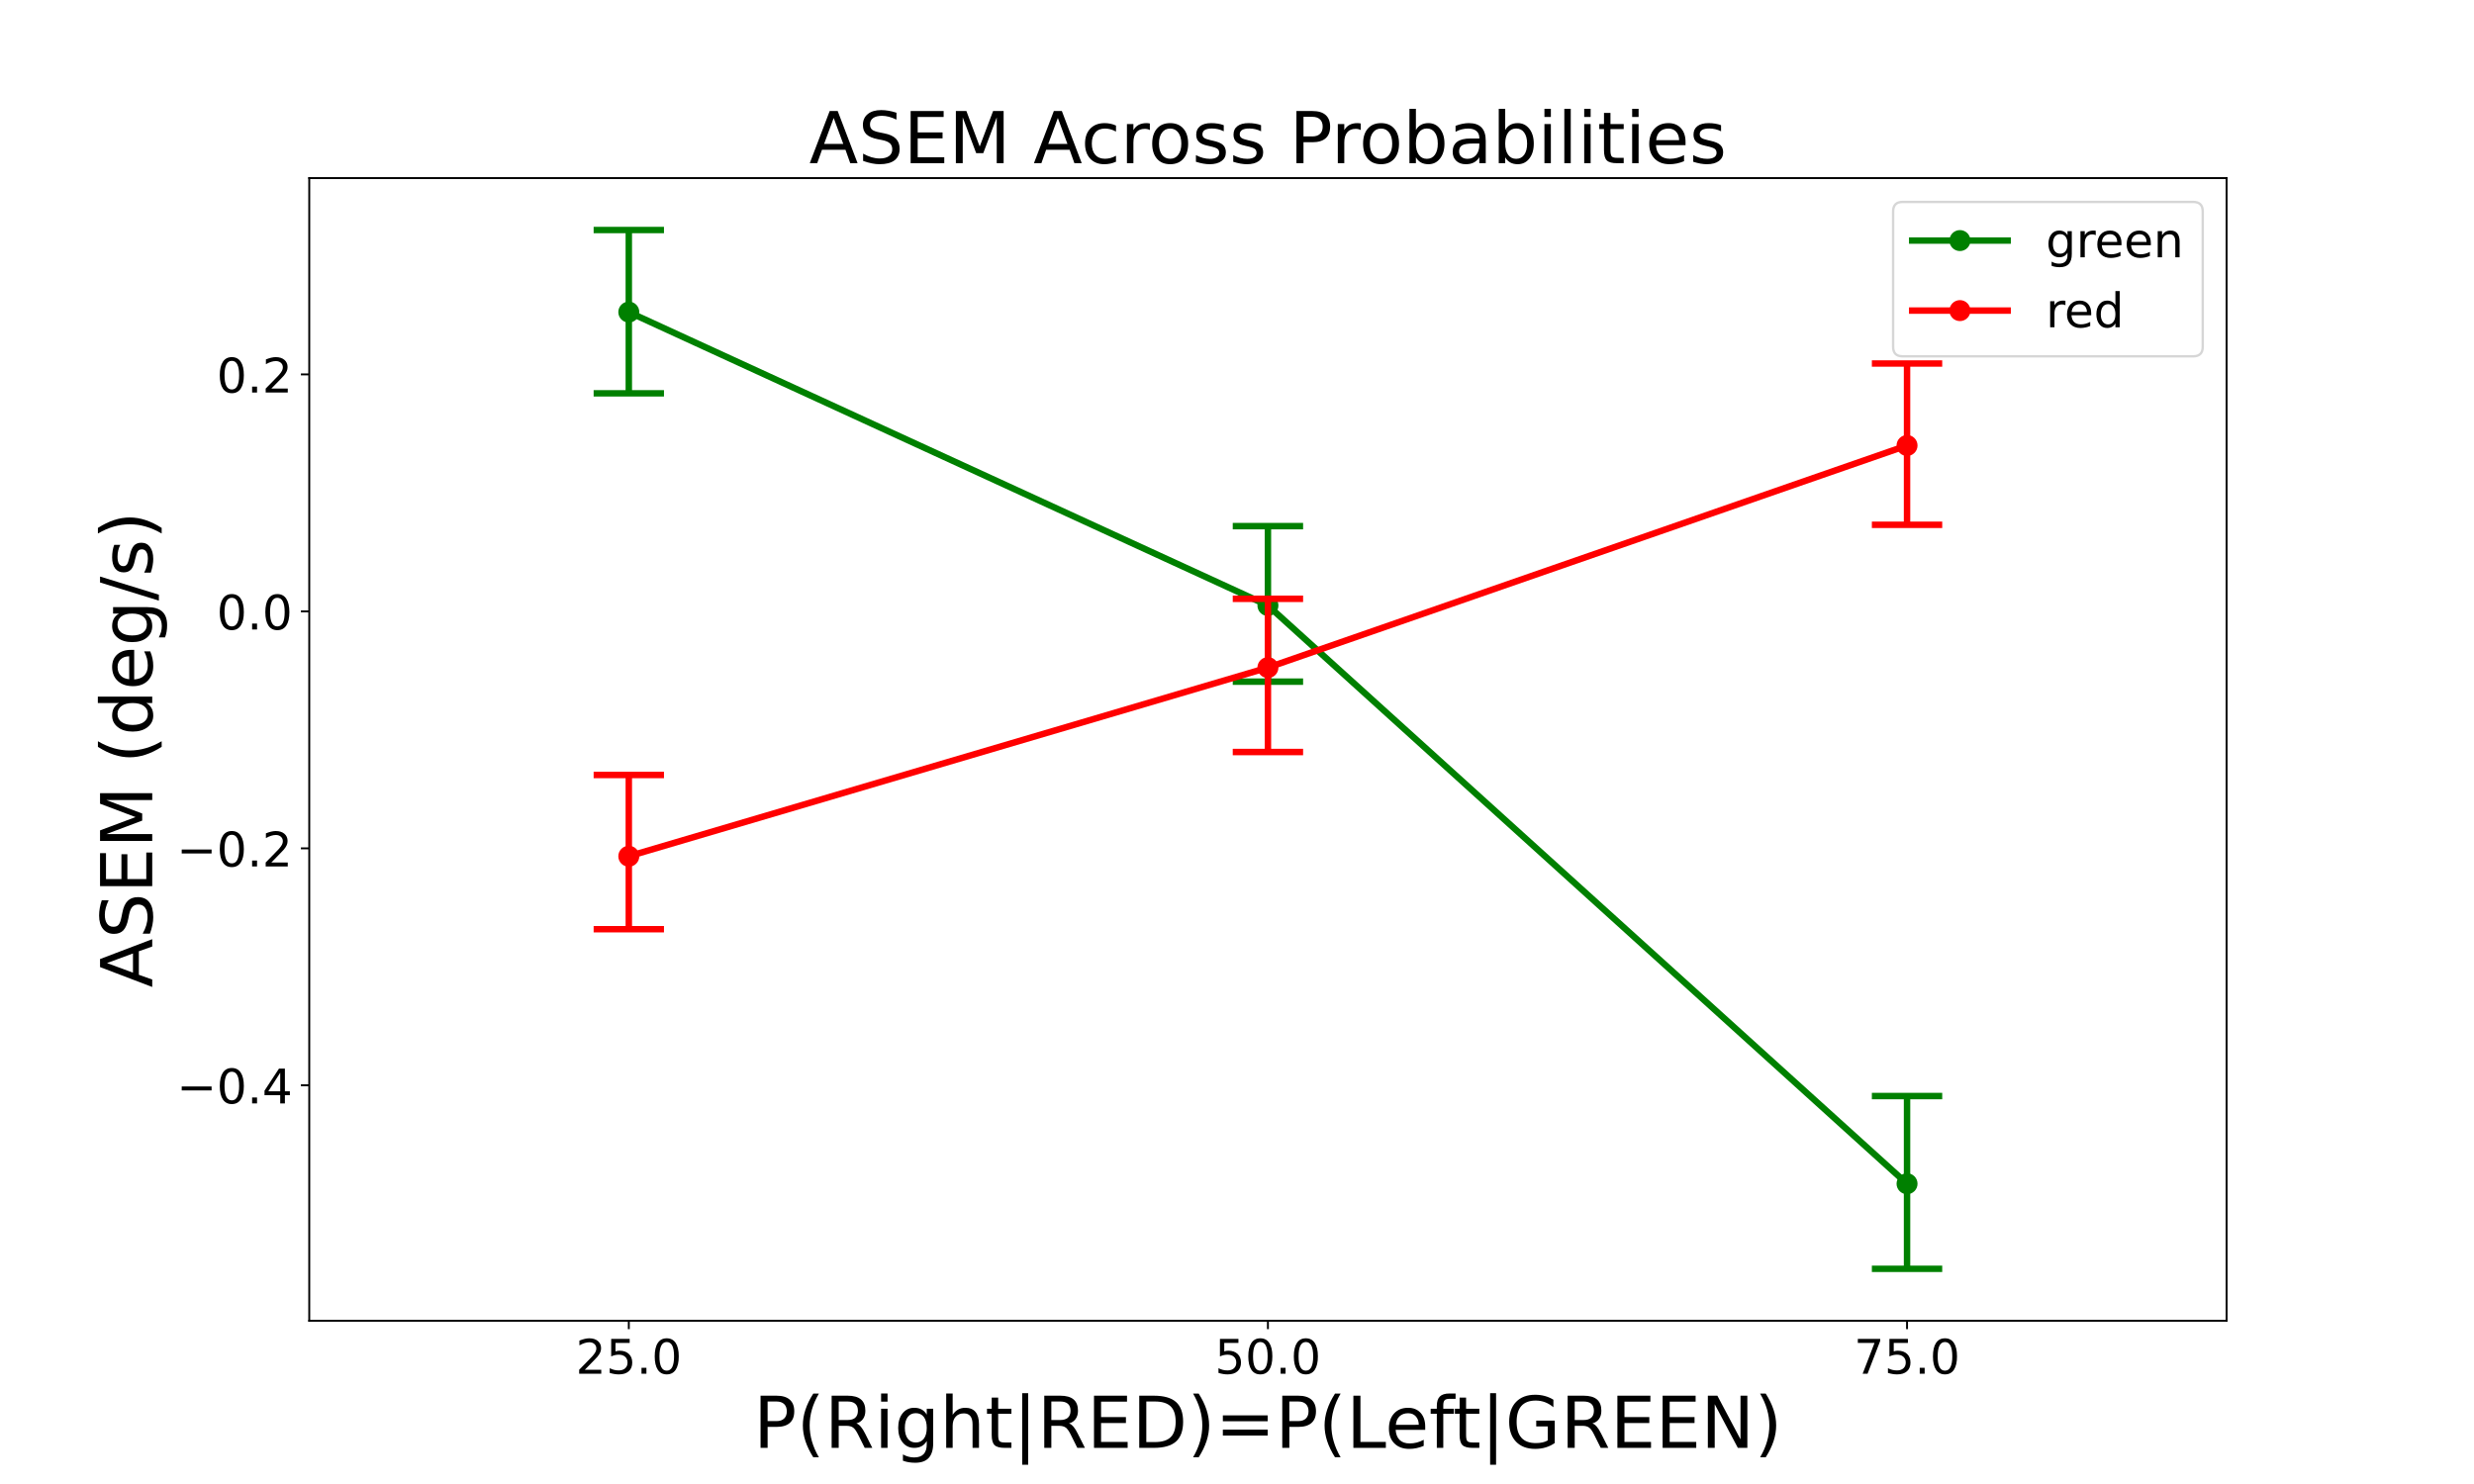
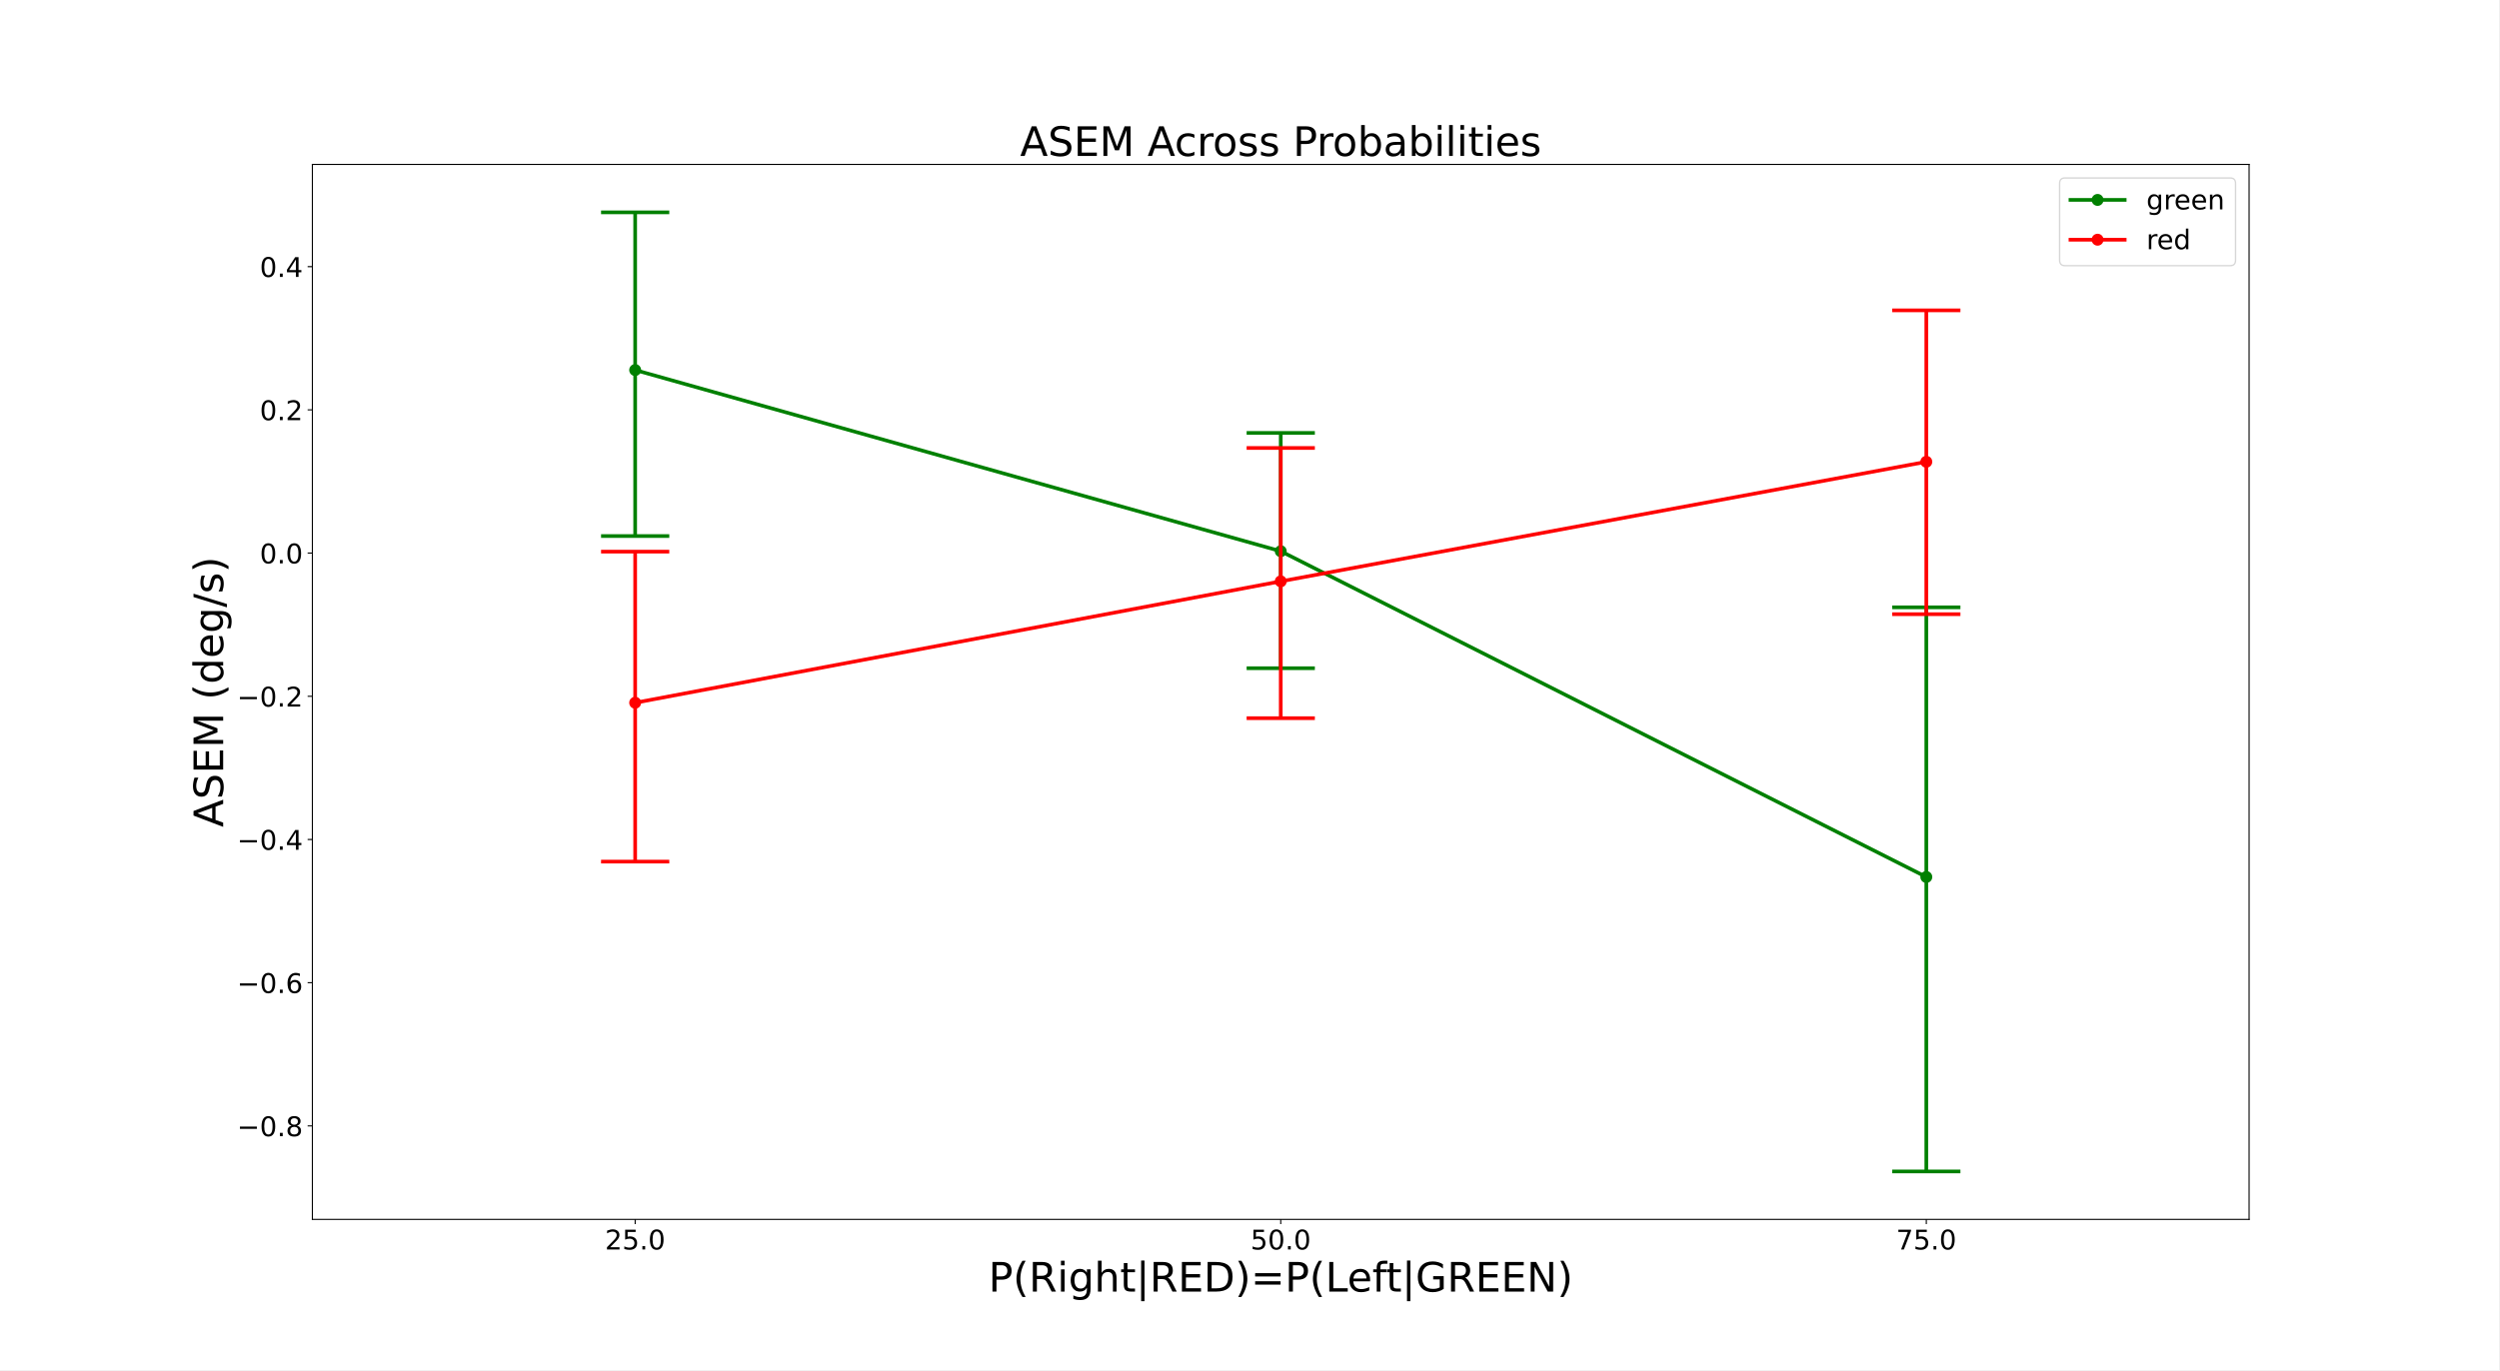
- <svg xmlns="http://www.w3.org/2000/svg" xmlns:xlink="http://www.w3.org/1999/xlink" width="1036.8pt" height="622.08pt" viewBox="0 0 1036.8 622.08" version="1.1">
+ <svg xmlns="http://www.w3.org/2000/svg" xmlns:xlink="http://www.w3.org/1999/xlink" width="1843.2pt" height="1010.88pt" viewBox="0 0 1843.2 1010.88" version="1.1">
  <defs>
    <style type="text/css">*{stroke-linejoin: round; stroke-linecap: butt}</style>
  </defs>
  <g id="figure_1">
    <g id="patch_1">
-       <path d="M 0 622.08  L 1036.8 622.08  L 1036.8 0  L 0 0  z " style="fill: #ffffff" />
+       <path d="M 0 1010.88  L 1843.2 1010.88  L 1843.2 0  L 0 0  z " style="fill: #ffffff" />
    </g>
    <g id="axes_1">
      <g id="patch_2">
-         <path d="M 129.6 553.651  L 933.12 553.651  L 933.12 74.65  L 129.6 74.65  z " style="fill: #ffffff" />
+         <path d="M 230.4 899.683  L 1658.88 899.683  L 1658.88 121.306  L 230.4 121.306  z " style="fill: #ffffff" />
      </g>
      <g id="matplotlib.axis_1">
        <g id="xtick_1">
          <g id="line2d_1">
            <defs>
-               <path id="mec30c3f619" d="M 0 0  L 0 3.5  " style="stroke: #000000; stroke-width: 0.8" />
-             </defs>
-             <g>
-               <use xlink:href="#mec30c3f619" x="263.52" y="553.651" style="stroke: #000000; stroke-width: 0.8" />
+               <path id="me43ceb716b" d="M 0 0  L 0 3.5  " style="stroke: #000000; stroke-width: 0.8" />
+             </defs>
+             <g>
+               <use xlink:href="#me43ceb716b" x="468.48" y="899.683" style="stroke: #000000; stroke-width: 0.8" />
            </g>
          </g>
          <g id="text_1">
-             <g transform="translate(241.2544 575.8481) scale(0.2 -0.2)">
+             <g transform="translate(446.2144 921.8801) scale(0.2 -0.2)">
              <defs>
                <path id="DejaVuSans-32" d="M 1228 531  L 3431 531  L 3431 0  L 469 0  L 469 531  Q 828 903 1448 1529  Q 2069 2156 2228 2338  Q 2531 2678 2651 2914  Q 2772 3150 2772 3378  Q 2772 3750 2511 3984  Q 2250 4219 1831 4219  Q 1534 4219 1204 4116  Q 875 4013 500 3803  L 500 4441  Q 881 4594 1212 4672  Q 1544 4750 1819 4750  Q 2544 4750 2975 4387  Q 3406 4025 3406 3419  Q 3406 3131 3298 2873  Q 3191 2616 2906 2266  Q 2828 2175 2409 1742  Q 1991 1309 1228 531  z " transform="scale(0.015625)" />
                <path id="DejaVuSans-35" d="M 691 4666  L 3169 4666  L 3169 4134  L 1269 4134  L 1269 2991  Q 1406 3038 1543 3061  Q 1681 3084 1819 3084  Q 2600 3084 3056 2656  Q 3513 2228 3513 1497  Q 3513 744 3044 326  Q 2575 -91 1722 -91  Q 1428 -91 1123 -41  Q 819 9 494 109  L 494 744  Q 775 591 1075 516  Q 1375 441 1709 441  Q 2250 441 2565 725  Q 2881 1009 2881 1497  Q 2881 1984 2565 2268  Q 2250 2553 1709 2553  Q 1456 2553 1204 2497  Q 953 2441 691 2322  L 691 4666  z " transform="scale(0.015625)" />
                <path id="DejaVuSans-2e" d="M 684 794  L 1344 794  L 1344 0  L 684 0  L 684 794  z " transform="scale(0.015625)" />
                <path id="DejaVuSans-30" d="M 2034 4250  Q 1547 4250 1301 3770  Q 1056 3291 1056 2328  Q 1056 1369 1301 889  Q 1547 409 2034 409  Q 2525 409 2770 889  Q 3016 1369 3016 2328  Q 3016 3291 2770 3770  Q 2525 4250 2034 4250  z M 2034 4750  Q 2819 4750 3233 4129  Q 3647 3509 3647 2328  Q 3647 1150 3233 529  Q 2819 -91 2034 -91  Q 1250 -91 836 529  Q 422 1150 422 2328  Q 422 3509 836 4129  Q 1250 4750 2034 4750  z " transform="scale(0.015625)" />
              </defs>
              <use xlink:href="#DejaVuSans-32" />
              <use xlink:href="#DejaVuSans-35" x="63.623" />
              <use xlink:href="#DejaVuSans-2e" x="127.246" />
              <use xlink:href="#DejaVuSans-30" x="159.033" />
            </g>
          </g>
        </g>
        <g id="xtick_2">
          <g id="line2d_2">
            <g>
-               <use xlink:href="#mec30c3f619" x="531.36" y="553.651" style="stroke: #000000; stroke-width: 0.8" />
+               <use xlink:href="#me43ceb716b" x="944.64" y="899.683" style="stroke: #000000; stroke-width: 0.8" />
            </g>
          </g>
          <g id="text_2">
-             <g transform="translate(509.0944 575.8481) scale(0.2 -0.2)">
+             <g transform="translate(922.3744 921.8801) scale(0.2 -0.2)">
              <use xlink:href="#DejaVuSans-35" />
              <use xlink:href="#DejaVuSans-30" x="63.623" />
              <use xlink:href="#DejaVuSans-2e" x="127.246" />
              <use xlink:href="#DejaVuSans-30" x="159.033" />
            </g>
          </g>
        </g>
        <g id="xtick_3">
          <g id="line2d_3">
            <g>
-               <use xlink:href="#mec30c3f619" x="799.2" y="553.651" style="stroke: #000000; stroke-width: 0.8" />
+               <use xlink:href="#me43ceb716b" x="1420.8" y="899.683" style="stroke: #000000; stroke-width: 0.8" />
            </g>
          </g>
          <g id="text_3">
-             <g transform="translate(776.9344 575.8481) scale(0.2 -0.2)">
+             <g transform="translate(1398.534 921.8801) scale(0.2 -0.2)">
              <defs>
                <path id="DejaVuSans-37" d="M 525 4666  L 3525 4666  L 3525 4397  L 1831 0  L 1172 0  L 2766 4134  L 525 4134  L 525 4666  z " transform="scale(0.015625)" />
              </defs>
              <use xlink:href="#DejaVuSans-37" />
              <use xlink:href="#DejaVuSans-35" x="63.623" />
              <use xlink:href="#DejaVuSans-2e" x="127.246" />
              <use xlink:href="#DejaVuSans-30" x="159.033" />
            </g>
          </g>
        </g>
        <g id="text_4">
-           <g transform="translate(315.7889 606.934) scale(0.3 -0.3)">
+           <g transform="translate(729.0689 952.966) scale(0.3 -0.3)">
            <defs>
              <path id="DejaVuSans-50" d="M 1259 4147  L 1259 2394  L 2053 2394  Q 2494 2394 2734 2622  Q 2975 2850 2975 3272  Q 2975 3691 2734 3919  Q 2494 4147 2053 4147  L 1259 4147  z M 628 4666  L 2053 4666  Q 2838 4666 3239 4311  Q 3641 3956 3641 3272  Q 3641 2581 3239 2228  Q 2838 1875 2053 1875  L 1259 1875  L 1259 0  L 628 0  L 628 4666  z " transform="scale(0.015625)" />
              <path id="DejaVuSans-28" d="M 1984 4856  Q 1566 4138 1362 3434  Q 1159 2731 1159 2009  Q 1159 1288 1364 580  Q 1569 -128 1984 -844  L 1484 -844  Q 1016 -109 783 600  Q 550 1309 550 2009  Q 550 2706 781 3412  Q 1013 4119 1484 4856  L 1984 4856  z " transform="scale(0.015625)" />
              <path id="DejaVuSans-52" d="M 2841 2188  Q 3044 2119 3236 1894  Q 3428 1669 3622 1275  L 4263 0  L 3584 0  L 2988 1197  Q 2756 1666 2539 1819  Q 2322 1972 1947 1972  L 1259 1972  L 1259 0  L 628 0  L 628 4666  L 2053 4666  Q 2853 4666 3247 4331  Q 3641 3997 3641 3322  Q 3641 2881 3436 2590  Q 3231 2300 2841 2188  z M 1259 4147  L 1259 2491  L 2053 2491  Q 2509 2491 2742 2702  Q 2975 2913 2975 3322  Q 2975 3731 2742 3939  Q 2509 4147 2053 4147  L 1259 4147  z " transform="scale(0.015625)" />
              <path id="DejaVuSans-69" d="M 603 3500  L 1178 3500  L 1178 0  L 603 0  L 603 3500  z M 603 4863  L 1178 4863  L 1178 4134  L 603 4134  L 603 4863  z " transform="scale(0.015625)" />
              <path id="DejaVuSans-67" d="M 2906 1791  Q 2906 2416 2648 2759  Q 2391 3103 1925 3103  Q 1463 3103 1205 2759  Q 947 2416 947 1791  Q 947 1169 1205 825  Q 1463 481 1925 481  Q 2391 481 2648 825  Q 2906 1169 2906 1791  z M 3481 434  Q 3481 -459 3084 -895  Q 2688 -1331 1869 -1331  Q 1566 -1331 1297 -1286  Q 1028 -1241 775 -1147  L 775 -588  Q 1028 -725 1275 -790  Q 1522 -856 1778 -856  Q 2344 -856 2625 -561  Q 2906 -266 2906 331  L 2906 616  Q 2728 306 2450 153  Q 2172 0 1784 0  Q 1141 0 747 490  Q 353 981 353 1791  Q 353 2603 747 3093  Q 1141 3584 1784 3584  Q 2172 3584 2450 3431  Q 2728 3278 2906 2969  L 2906 3500  L 3481 3500  L 3481 434  z " transform="scale(0.015625)" />
              <path id="DejaVuSans-68" d="M 3513 2113  L 3513 0  L 2938 0  L 2938 2094  Q 2938 2591 2744 2837  Q 2550 3084 2163 3084  Q 1697 3084 1428 2787  Q 1159 2491 1159 1978  L 1159 0  L 581 0  L 581 4863  L 1159 4863  L 1159 2956  Q 1366 3272 1645 3428  Q 1925 3584 2291 3584  Q 2894 3584 3203 3211  Q 3513 2838 3513 2113  z " transform="scale(0.015625)" />
              <path id="DejaVuSans-74" d="M 1172 4494  L 1172 3500  L 2356 3500  L 2356 3053  L 1172 3053  L 1172 1153  Q 1172 725 1289 603  Q 1406 481 1766 481  L 2356 481  L 2356 0  L 1766 0  Q 1100 0 847 248  Q 594 497 594 1153  L 594 3053  L 172 3053  L 172 3500  L 594 3500  L 594 4494  L 1172 4494  z " transform="scale(0.015625)" />
              <path id="DejaVuSans-7c" d="M 1344 4891  L 1344 -1509  L 813 -1509  L 813 4891  L 1344 4891  z " transform="scale(0.015625)" />
              <path id="DejaVuSans-45" d="M 628 4666  L 3578 4666  L 3578 4134  L 1259 4134  L 1259 2753  L 3481 2753  L 3481 2222  L 1259 2222  L 1259 531  L 3634 531  L 3634 0  L 628 0  L 628 4666  z " transform="scale(0.015625)" />
              <path id="DejaVuSans-44" d="M 1259 4147  L 1259 519  L 2022 519  Q 2988 519 3436 956  Q 3884 1394 3884 2338  Q 3884 3275 3436 3711  Q 2988 4147 2022 4147  L 1259 4147  z M 628 4666  L 1925 4666  Q 3281 4666 3915 4102  Q 4550 3538 4550 2338  Q 4550 1131 3912 565  Q 3275 0 1925 0  L 628 0  L 628 4666  z " transform="scale(0.015625)" />
              <path id="DejaVuSans-29" d="M 513 4856  L 1013 4856  Q 1481 4119 1714 3412  Q 1947 2706 1947 2009  Q 1947 1309 1714 600  Q 1481 -109 1013 -844  L 513 -844  Q 928 -128 1133 580  Q 1338 1288 1338 2009  Q 1338 2731 1133 3434  Q 928 4138 513 4856  z " transform="scale(0.015625)" />
              <path id="DejaVuSans-3d" d="M 678 2906  L 4684 2906  L 4684 2381  L 678 2381  L 678 2906  z M 678 1631  L 4684 1631  L 4684 1100  L 678 1100  L 678 1631  z " transform="scale(0.015625)" />
              <path id="DejaVuSans-4c" d="M 628 4666  L 1259 4666  L 1259 531  L 3531 531  L 3531 0  L 628 0  L 628 4666  z " transform="scale(0.015625)" />
              <path id="DejaVuSans-65" d="M 3597 1894  L 3597 1613  L 953 1613  Q 991 1019 1311 708  Q 1631 397 2203 397  Q 2534 397 2845 478  Q 3156 559 3463 722  L 3463 178  Q 3153 47 2828 -22  Q 2503 -91 2169 -91  Q 1331 -91 842 396  Q 353 884 353 1716  Q 353 2575 817 3079  Q 1281 3584 2069 3584  Q 2775 3584 3186 3129  Q 3597 2675 3597 1894  z M 3022 2063  Q 3016 2534 2758 2815  Q 2500 3097 2075 3097  Q 1594 3097 1305 2825  Q 1016 2553 972 2059  L 3022 2063  z " transform="scale(0.015625)" />
              <path id="DejaVuSans-66" d="M 2375 4863  L 2375 4384  L 1825 4384  Q 1516 4384 1395 4259  Q 1275 4134 1275 3809  L 1275 3500  L 2222 3500  L 2222 3053  L 1275 3053  L 1275 0  L 697 0  L 697 3053  L 147 3053  L 147 3500  L 697 3500  L 697 3744  Q 697 4328 969 4595  Q 1241 4863 1831 4863  L 2375 4863  z " transform="scale(0.015625)" />
              <path id="DejaVuSans-47" d="M 3809 666  L 3809 1919  L 2778 1919  L 2778 2438  L 4434 2438  L 4434 434  Q 4069 175 3628 42  Q 3188 -91 2688 -91  Q 1594 -91 976 548  Q 359 1188 359 2328  Q 359 3472 976 4111  Q 1594 4750 2688 4750  Q 3144 4750 3555 4637  Q 3966 4525 4313 4306  L 4313 3634  Q 3963 3931 3569 4081  Q 3175 4231 2741 4231  Q 1884 4231 1454 3753  Q 1025 3275 1025 2328  Q 1025 1384 1454 906  Q 1884 428 2741 428  Q 3075 428 3337 486  Q 3600 544 3809 666  z " transform="scale(0.015625)" />
              <path id="DejaVuSans-4e" d="M 628 4666  L 1478 4666  L 3547 763  L 3547 4666  L 4159 4666  L 4159 0  L 3309 0  L 1241 3903  L 1241 0  L 628 0  L 628 4666  z " transform="scale(0.015625)" />
            </defs>
            <use xlink:href="#DejaVuSans-50" />
            <use xlink:href="#DejaVuSans-28" x="60.303" />
            <use xlink:href="#DejaVuSans-52" x="99.316" />
            <use xlink:href="#DejaVuSans-69" x="168.799" />
            <use xlink:href="#DejaVuSans-67" x="196.582" />
            <use xlink:href="#DejaVuSans-68" x="260.059" />
            <use xlink:href="#DejaVuSans-74" x="323.438" />
            <use xlink:href="#DejaVuSans-7c" x="362.646" />
            <use xlink:href="#DejaVuSans-52" x="396.338" />
            <use xlink:href="#DejaVuSans-45" x="465.82" />
            <use xlink:href="#DejaVuSans-44" x="529.004" />
            <use xlink:href="#DejaVuSans-29" x="606.006" />
            <use xlink:href="#DejaVuSans-3d" x="645.02" />
            <use xlink:href="#DejaVuSans-50" x="728.809" />
            <use xlink:href="#DejaVuSans-28" x="789.111" />
            <use xlink:href="#DejaVuSans-4c" x="828.125" />
            <use xlink:href="#DejaVuSans-65" x="882.088" />
            <use xlink:href="#DejaVuSans-66" x="943.611" />
            <use xlink:href="#DejaVuSans-74" x="977.066" />
            <use xlink:href="#DejaVuSans-7c" x="1016.275" />
            <use xlink:href="#DejaVuSans-47" x="1049.967" />
            <use xlink:href="#DejaVuSans-52" x="1127.457" />
            <use xlink:href="#DejaVuSans-45" x="1196.939" />
            <use xlink:href="#DejaVuSans-45" x="1260.123" />
            <use xlink:href="#DejaVuSans-4e" x="1323.307" />
            <use xlink:href="#DejaVuSans-29" x="1398.111" />
          </g>
        </g>
      </g>
      <g id="matplotlib.axis_2">
        <g id="ytick_1">
          <g id="line2d_4">
            <defs>
-               <path id="mea7cb22e58" d="M 0 0  L -3.5 0  " style="stroke: #000000; stroke-width: 0.8" />
-             </defs>
-             <g>
-               <use xlink:href="#mea7cb22e58" x="129.6" y="454.939" style="stroke: #000000; stroke-width: 0.8" />
+               <path id="m2f901d702e" d="M 0 0  L -3.5 0  " style="stroke: #000000; stroke-width: 0.8" />
+             </defs>
+             <g>
+               <use xlink:href="#m2f901d702e" x="230.4" y="830.718" style="stroke: #000000; stroke-width: 0.8" />
            </g>
          </g>
          <g id="text_5">
-             <g transform="translate(74.03437 462.5374) scale(0.2 -0.2)">
+             <g transform="translate(174.8344 838.3169) scale(0.2 -0.2)">
              <defs>
                <path id="DejaVuSans-2212" d="M 678 2272  L 4684 2272  L 4684 1741  L 678 1741  L 678 2272  z " transform="scale(0.015625)" />
+                 <path id="DejaVuSans-38" d="M 2034 2216  Q 1584 2216 1326 1975  Q 1069 1734 1069 1313  Q 1069 891 1326 650  Q 1584 409 2034 409  Q 2484 409 2743 651  Q 3003 894 3003 1313  Q 3003 1734 2745 1975  Q 2488 2216 2034 2216  z M 1403 2484  Q 997 2584 770 2862  Q 544 3141 544 3541  Q 544 4100 942 4425  Q 1341 4750 2034 4750  Q 2731 4750 3128 4425  Q 3525 4100 3525 3541  Q 3525 3141 3298 2862  Q 3072 2584 2669 2484  Q 3125 2378 3379 2068  Q 3634 1759 3634 1313  Q 3634 634 3220 271  Q 2806 -91 2034 -91  Q 1263 -91 848 271  Q 434 634 434 1313  Q 434 1759 690 2068  Q 947 2378 1403 2484  z M 1172 3481  Q 1172 3119 1398 2916  Q 1625 2713 2034 2713  Q 2441 2713 2670 2916  Q 2900 3119 2900 3481  Q 2900 3844 2670 4047  Q 2441 4250 2034 4250  Q 1625 4250 1398 4047  Q 1172 3844 1172 3481  z " transform="scale(0.015625)" />
+               </defs>
+               <use xlink:href="#DejaVuSans-2212" />
+               <use xlink:href="#DejaVuSans-30" x="83.789" />
+               <use xlink:href="#DejaVuSans-2e" x="147.412" />
+               <use xlink:href="#DejaVuSans-38" x="179.199" />
+             </g>
+           </g>
+         </g>
+         <g id="ytick_2">
+           <g id="line2d_5">
+             <g>
+               <use xlink:href="#m2f901d702e" x="230.4" y="725.053" style="stroke: #000000; stroke-width: 0.8" />
+             </g>
+           </g>
+           <g id="text_6">
+             <g transform="translate(174.8344 732.6517) scale(0.2 -0.2)">
+               <defs>
+                 <path id="DejaVuSans-36" d="M 2113 2584  Q 1688 2584 1439 2293  Q 1191 2003 1191 1497  Q 1191 994 1439 701  Q 1688 409 2113 409  Q 2538 409 2786 701  Q 3034 994 3034 1497  Q 3034 2003 2786 2293  Q 2538 2584 2113 2584  z M 3366 4563  L 3366 3988  Q 3128 4100 2886 4159  Q 2644 4219 2406 4219  Q 1781 4219 1451 3797  Q 1122 3375 1075 2522  Q 1259 2794 1537 2939  Q 1816 3084 2150 3084  Q 2853 3084 3261 2657  Q 3669 2231 3669 1497  Q 3669 778 3244 343  Q 2819 -91 2113 -91  Q 1303 -91 875 529  Q 447 1150 447 2328  Q 447 3434 972 4092  Q 1497 4750 2381 4750  Q 2619 4750 2861 4703  Q 3103 4656 3366 4563  z " transform="scale(0.015625)" />
+               </defs>
+               <use xlink:href="#DejaVuSans-2212" />
+               <use xlink:href="#DejaVuSans-30" x="83.789" />
+               <use xlink:href="#DejaVuSans-2e" x="147.412" />
+               <use xlink:href="#DejaVuSans-36" x="179.199" />
+             </g>
+           </g>
+         </g>
+         <g id="ytick_3">
+           <g id="line2d_6">
+             <g>
+               <use xlink:href="#m2f901d702e" x="230.4" y="619.388" style="stroke: #000000; stroke-width: 0.8" />
+             </g>
+           </g>
+           <g id="text_7">
+             <g transform="translate(174.8344 626.9864) scale(0.2 -0.2)">
+               <defs>
                <path id="DejaVuSans-34" d="M 2419 4116  L 825 1625  L 2419 1625  L 2419 4116  z M 2253 4666  L 3047 4666  L 3047 1625  L 3713 1625  L 3713 1100  L 3047 1100  L 3047 0  L 2419 0  L 2419 1100  L 313 1100  L 313 1709  L 2253 4666  z " transform="scale(0.015625)" />
              </defs>
              <use xlink:href="#DejaVuSans-2212" />
              <use xlink:href="#DejaVuSans-30" x="83.789" />
              <use xlink:href="#DejaVuSans-2e" x="147.412" />
              <use xlink:href="#DejaVuSans-34" x="179.199" />
            </g>
          </g>
        </g>
-         <g id="ytick_2">
-           <g id="line2d_5">
-             <g>
-               <use xlink:href="#mea7cb22e58" x="129.6" y="355.609" style="stroke: #000000; stroke-width: 0.8" />
-             </g>
-           </g>
-           <g id="text_6">
-             <g transform="translate(74.03437 363.2069) scale(0.2 -0.2)">
+         <g id="ytick_4">
+           <g id="line2d_7">
+             <g>
+               <use xlink:href="#m2f901d702e" x="230.4" y="513.723" style="stroke: #000000; stroke-width: 0.8" />
+             </g>
+           </g>
+           <g id="text_8">
+             <g transform="translate(174.8344 521.3212) scale(0.2 -0.2)">
              <use xlink:href="#DejaVuSans-2212" />
              <use xlink:href="#DejaVuSans-30" x="83.789" />
              <use xlink:href="#DejaVuSans-2e" x="147.412" />
              <use xlink:href="#DejaVuSans-32" x="179.199" />
            </g>
          </g>
        </g>
-         <g id="ytick_3">
-           <g id="line2d_6">
-             <g>
-               <use xlink:href="#mea7cb22e58" x="129.6" y="256.278" style="stroke: #000000; stroke-width: 0.8" />
-             </g>
-           </g>
-           <g id="text_7">
-             <g transform="translate(90.79375 263.8764) scale(0.2 -0.2)">
+         <g id="ytick_5">
+           <g id="line2d_8">
+             <g>
+               <use xlink:href="#m2f901d702e" x="230.4" y="408.058" style="stroke: #000000; stroke-width: 0.8" />
+             </g>
+           </g>
+           <g id="text_9">
+             <g transform="translate(191.5938 415.656) scale(0.2 -0.2)">
              <use xlink:href="#DejaVuSans-30" />
              <use xlink:href="#DejaVuSans-2e" x="63.623" />
              <use xlink:href="#DejaVuSans-30" x="95.41" />
            </g>
          </g>
        </g>
-         <g id="ytick_4">
-           <g id="line2d_7">
-             <g>
-               <use xlink:href="#mea7cb22e58" x="129.6" y="156.948" style="stroke: #000000; stroke-width: 0.8" />
-             </g>
-           </g>
-           <g id="text_8">
-             <g transform="translate(90.79375 164.5459) scale(0.2 -0.2)">
+         <g id="ytick_6">
+           <g id="line2d_9">
+             <g>
+               <use xlink:href="#m2f901d702e" x="230.4" y="302.392" style="stroke: #000000; stroke-width: 0.8" />
+             </g>
+           </g>
+           <g id="text_10">
+             <g transform="translate(191.5938 309.9907) scale(0.2 -0.2)">
              <use xlink:href="#DejaVuSans-30" />
              <use xlink:href="#DejaVuSans-2e" x="63.623" />
              <use xlink:href="#DejaVuSans-32" x="95.41" />
            </g>
          </g>
        </g>
-         <g id="text_9">
-           <g transform="translate(63.79531 413.9684) rotate(-90) scale(0.3 -0.3)">
+         <g id="ytick_7">
+           <g id="line2d_10">
+             <g>
+               <use xlink:href="#m2f901d702e" x="230.4" y="196.727" style="stroke: #000000; stroke-width: 0.8" />
+             </g>
+           </g>
+           <g id="text_11">
+             <g transform="translate(191.5938 204.3255) scale(0.2 -0.2)">
+               <use xlink:href="#DejaVuSans-30" />
+               <use xlink:href="#DejaVuSans-2e" x="63.623" />
+               <use xlink:href="#DejaVuSans-34" x="95.41" />
+             </g>
+           </g>
+         </g>
+         <g id="text_12">
+           <g transform="translate(164.5953 610.3124) rotate(-90) scale(0.3 -0.3)">
            <defs>
              <path id="DejaVuSans-41" d="M 2188 4044  L 1331 1722  L 3047 1722  L 2188 4044  z M 1831 4666  L 2547 4666  L 4325 0  L 3669 0  L 3244 1197  L 1141 1197  L 716 0  L 50 0  L 1831 4666  z " transform="scale(0.015625)" />
              <path id="DejaVuSans-53" d="M 3425 4513  L 3425 3897  Q 3066 4069 2747 4153  Q 2428 4238 2131 4238  Q 1616 4238 1336 4038  Q 1056 3838 1056 3469  Q 1056 3159 1242 3001  Q 1428 2844 1947 2747  L 2328 2669  Q 3034 2534 3370 2195  Q 3706 1856 3706 1288  Q 3706 609 3251 259  Q 2797 -91 1919 -91  Q 1588 -91 1214 -16  Q 841 59 441 206  L 441 856  Q 825 641 1194 531  Q 1563 422 1919 422  Q 2459 422 2753 634  Q 3047 847 3047 1241  Q 3047 1584 2836 1778  Q 2625 1972 2144 2069  L 1759 2144  Q 1053 2284 737 2584  Q 422 2884 422 3419  Q 422 4038 858 4394  Q 1294 4750 2059 4750  Q 2388 4750 2728 4690  Q 3069 4631 3425 4513  z " transform="scale(0.015625)" />
              <path id="DejaVuSans-4d" d="M 628 4666  L 1569 4666  L 2759 1491  L 3956 4666  L 4897 4666  L 4897 0  L 4281 0  L 4281 4097  L 3078 897  L 2444 897  L 1241 4097  L 1241 0  L 628 0  L 628 4666  z " transform="scale(0.015625)" />
              <path id="DejaVuSans-20" transform="scale(0.015625)" />
              <path id="DejaVuSans-64" d="M 2906 2969  L 2906 4863  L 3481 4863  L 3481 0  L 2906 0  L 2906 525  Q 2725 213 2448 61  Q 2172 -91 1784 -91  Q 1150 -91 751 415  Q 353 922 353 1747  Q 353 2572 751 3078  Q 1150 3584 1784 3584  Q 2172 3584 2448 3432  Q 2725 3281 2906 2969  z M 947 1747  Q 947 1113 1208 752  Q 1469 391 1925 391  Q 2381 391 2643 752  Q 2906 1113 2906 1747  Q 2906 2381 2643 2742  Q 2381 3103 1925 3103  Q 1469 3103 1208 2742  Q 947 2381 947 1747  z " transform="scale(0.015625)" />
              <path id="DejaVuSans-2f" d="M 1625 4666  L 2156 4666  L 531 -594  L 0 -594  L 1625 4666  z " transform="scale(0.015625)" />
              <path id="DejaVuSans-73" d="M 2834 3397  L 2834 2853  Q 2591 2978 2328 3040  Q 2066 3103 1784 3103  Q 1356 3103 1142 2972  Q 928 2841 928 2578  Q 928 2378 1081 2264  Q 1234 2150 1697 2047  L 1894 2003  Q 2506 1872 2764 1633  Q 3022 1394 3022 966  Q 3022 478 2636 193  Q 2250 -91 1575 -91  Q 1294 -91 989 -36  Q 684 19 347 128  L 347 722  Q 666 556 975 473  Q 1284 391 1588 391  Q 1994 391 2212 530  Q 2431 669 2431 922  Q 2431 1156 2273 1281  Q 2116 1406 1581 1522  L 1381 1569  Q 847 1681 609 1914  Q 372 2147 372 2553  Q 372 3047 722 3315  Q 1072 3584 1716 3584  Q 2034 3584 2315 3537  Q 2597 3491 2834 3397  z " transform="scale(0.015625)" />
            </defs>
            <use xlink:href="#DejaVuSans-41" />
            <use xlink:href="#DejaVuSans-53" x="68.408" />
            <use xlink:href="#DejaVuSans-45" x="131.885" />
            <use xlink:href="#DejaVuSans-4d" x="195.068" />
            <use xlink:href="#DejaVuSans-20" x="281.348" />
            <use xlink:href="#DejaVuSans-28" x="313.135" />
            <use xlink:href="#DejaVuSans-64" x="352.148" />
            <use xlink:href="#DejaVuSans-65" x="415.625" />
            <use xlink:href="#DejaVuSans-67" x="477.148" />
            <use xlink:href="#DejaVuSans-2f" x="540.625" />
            <use xlink:href="#DejaVuSans-73" x="574.316" />
            <use xlink:href="#DejaVuSans-29" x="626.416" />
          </g>
        </g>
      </g>
-       <g id="line2d_8">
-         <path d="M 263.52 130.821  L 531.36 253.822  L 799.2 496.212  " clip-path="url(#pf89e4c6513)" style="fill: none; stroke: #008000; stroke-width: 2.7; stroke-linecap: square" />
+       <g id="line2d_11">
+         <path d="M 468.48 273.028  L 944.64 406.697  L 1420.8 647.054  " clip-path="url(#p89224fa50c)" style="fill: none; stroke: #008000; stroke-width: 2.7; stroke-linecap: square" />
        <defs>
-           <path id="m1477a7c966" d="M 0 3.384  C 0.897 3.384 1.758 3.027 2.393 2.393  C 3.027 1.758 3.384 0.897 3.384 0  C 3.384 -0.897 3.027 -1.758 2.393 -2.393  C 1.758 -3.027 0.897 -3.384 0 -3.384  C -0.897 -3.384 -1.758 -3.027 -2.393 -2.393  C -3.027 -1.758 -3.384 -0.897 -3.384 0  C -3.384 0.897 -3.027 1.758 -2.393 2.393  C -1.758 3.027 -0.897 3.384 0 3.384  z " style="stroke: #008000; stroke-width: 2.025" />
+           <path id="mb4f5a09289" d="M 0 3.384  C 0.897 3.384 1.758 3.027 2.393 2.393  C 3.027 1.758 3.384 0.897 3.384 0  C 3.384 -0.897 3.027 -1.758 2.393 -2.393  C 1.758 -3.027 0.897 -3.384 0 -3.384  C -0.897 -3.384 -1.758 -3.027 -2.393 -2.393  C -3.027 -1.758 -3.384 -0.897 -3.384 0  C -3.384 0.897 -3.027 1.758 -2.393 2.393  C -1.758 3.027 -0.897 3.384 0 3.384  z " style="stroke: #008000; stroke-width: 2.025" />
        </defs>
-         <g clip-path="url(#pf89e4c6513)">
-           <use xlink:href="#m1477a7c966" x="263.52" y="130.821" style="fill: #008000; stroke: #008000; stroke-width: 2.025" />
-           <use xlink:href="#m1477a7c966" x="531.36" y="253.822" style="fill: #008000; stroke: #008000; stroke-width: 2.025" />
-           <use xlink:href="#m1477a7c966" x="799.2" y="496.212" style="fill: #008000; stroke: #008000; stroke-width: 2.025" />
-         </g>
-       </g>
-       <g id="line2d_9">
-         <path d="M 250.128 164.878  L 276.912 164.878  M 263.52 164.878  L 263.52 96.422  M 250.128 96.422  L 276.912 96.422  " clip-path="url(#pf89e4c6513)" style="fill: none; stroke: #008000; stroke-width: 2.7; stroke-linecap: square" />
-       </g>
-       <g id="line2d_10">
-         <path d="M 517.968 285.749  L 544.752 285.749  M 531.36 285.749  L 531.36 220.553  M 517.968 220.553  L 544.752 220.553  " clip-path="url(#pf89e4c6513)" style="fill: none; stroke: #008000; stroke-width: 2.7; stroke-linecap: square" />
-       </g>
-       <g id="line2d_11">
-         <path d="M 785.808 531.878  L 812.592 531.878  M 799.2 531.878  L 799.2 459.453  M 785.808 459.453  L 812.592 459.453  " clip-path="url(#pf89e4c6513)" style="fill: none; stroke: #008000; stroke-width: 2.7; stroke-linecap: square" />
+         <g clip-path="url(#p89224fa50c)">
+           <use xlink:href="#mb4f5a09289" x="468.48" y="273.028" style="fill: #008000; stroke: #008000; stroke-width: 2.025" />
+           <use xlink:href="#mb4f5a09289" x="944.64" y="406.697" style="fill: #008000; stroke: #008000; stroke-width: 2.025" />
+           <use xlink:href="#mb4f5a09289" x="1420.8" y="647.054" style="fill: #008000; stroke: #008000; stroke-width: 2.025" />
+         </g>
      </g>
      <g id="line2d_12">
-         <path d="M 263.52 358.931  L 531.36 279.843  L 799.2 186.746  " clip-path="url(#pf89e4c6513)" style="fill: none; stroke: #ff0000; stroke-width: 2.7; stroke-linecap: square" />
+         <path d="M 444.672 395.497  L 492.288 395.497  M 468.48 395.497  L 468.48 156.686  M 444.672 156.686  L 492.288 156.686  " clip-path="url(#p89224fa50c)" style="fill: none; stroke: #008000; stroke-width: 2.7; stroke-linecap: square" />
+       </g>
+       <g id="line2d_13">
+         <path d="M 920.832 493.024  L 968.448 493.024  M 944.64 493.024  L 944.64 319.411  M 920.832 319.411  L 968.448 319.411  " clip-path="url(#p89224fa50c)" style="fill: none; stroke: #008000; stroke-width: 2.7; stroke-linecap: square" />
+       </g>
+       <g id="line2d_14">
+         <path d="M 1396.992 864.302  L 1444.608 864.302  M 1420.8 864.302  L 1420.8 448.079  M 1396.992 448.079  L 1444.608 448.079  " clip-path="url(#p89224fa50c)" style="fill: none; stroke: #008000; stroke-width: 2.7; stroke-linecap: square" />
+       </g>
+       <g id="line2d_15">
+         <path d="M 468.48 518.49  L 944.64 428.923  L 1420.8 340.705  " clip-path="url(#p89224fa50c)" style="fill: none; stroke: #ff0000; stroke-width: 2.7; stroke-linecap: square" />
        <defs>
-           <path id="m25693138db" d="M 0 3.384  C 0.897 3.384 1.758 3.027 2.393 2.393  C 3.027 1.758 3.384 0.897 3.384 0  C 3.384 -0.897 3.027 -1.758 2.393 -2.393  C 1.758 -3.027 0.897 -3.384 0 -3.384  C -0.897 -3.384 -1.758 -3.027 -2.393 -2.393  C -3.027 -1.758 -3.384 -0.897 -3.384 0  C -3.384 0.897 -3.027 1.758 -2.393 2.393  C -1.758 3.027 -0.897 3.384 0 3.384  z " style="stroke: #ff0000; stroke-width: 2.025" />
+           <path id="me7f13c4073" d="M 0 3.384  C 0.897 3.384 1.758 3.027 2.393 2.393  C 3.027 1.758 3.384 0.897 3.384 0  C 3.384 -0.897 3.027 -1.758 2.393 -2.393  C 1.758 -3.027 0.897 -3.384 0 -3.384  C -0.897 -3.384 -1.758 -3.027 -2.393 -2.393  C -3.027 -1.758 -3.384 -0.897 -3.384 0  C -3.384 0.897 -3.027 1.758 -2.393 2.393  C -1.758 3.027 -0.897 3.384 0 3.384  z " style="stroke: #ff0000; stroke-width: 2.025" />
        </defs>
-         <g clip-path="url(#pf89e4c6513)">
-           <use xlink:href="#m25693138db" x="263.52" y="358.931" style="fill: #ff0000; stroke: #ff0000; stroke-width: 2.025" />
-           <use xlink:href="#m25693138db" x="531.36" y="279.843" style="fill: #ff0000; stroke: #ff0000; stroke-width: 2.025" />
-           <use xlink:href="#m25693138db" x="799.2" y="186.746" style="fill: #ff0000; stroke: #ff0000; stroke-width: 2.025" />
-         </g>
-       </g>
-       <g id="line2d_13">
-         <path d="M 250.128 389.518  L 276.912 389.518  M 263.52 389.518  L 263.52 324.863  M 250.128 324.863  L 276.912 324.863  " clip-path="url(#pf89e4c6513)" style="fill: none; stroke: #ff0000; stroke-width: 2.7; stroke-linecap: square" />
-       </g>
-       <g id="line2d_14">
-         <path d="M 517.968 315.25  L 544.752 315.25  M 531.36 315.25  L 531.36 251.023  M 517.968 251.023  L 544.752 251.023  " clip-path="url(#pf89e4c6513)" style="fill: none; stroke: #ff0000; stroke-width: 2.7; stroke-linecap: square" />
-       </g>
-       <g id="line2d_15">
-         <path d="M 785.808 220.001  L 812.592 220.001  M 799.2 220.001  L 799.2 152.379  M 785.808 152.379  L 812.592 152.379  " clip-path="url(#pf89e4c6513)" style="fill: none; stroke: #ff0000; stroke-width: 2.7; stroke-linecap: square" />
-       </g>
-       <g id="line2d_16" />
-       <g id="line2d_17" />
+         <g clip-path="url(#p89224fa50c)">
+           <use xlink:href="#me7f13c4073" x="468.48" y="518.49" style="fill: #ff0000; stroke: #ff0000; stroke-width: 2.025" />
+           <use xlink:href="#me7f13c4073" x="944.64" y="428.923" style="fill: #ff0000; stroke: #ff0000; stroke-width: 2.025" />
+           <use xlink:href="#me7f13c4073" x="1420.8" y="340.705" style="fill: #ff0000; stroke: #ff0000; stroke-width: 2.025" />
+         </g>
+       </g>
+       <g id="line2d_16">
+         <path d="M 444.672 635.702  L 492.288 635.702  M 468.48 635.702  L 468.48 406.982  M 444.672 406.982  L 492.288 406.982  " clip-path="url(#p89224fa50c)" style="fill: none; stroke: #ff0000; stroke-width: 2.7; stroke-linecap: square" />
+       </g>
+       <g id="line2d_17">
+         <path d="M 920.832 529.907  L 968.448 529.907  M 944.64 529.907  L 944.64 330.543  M 920.832 330.543  L 968.448 330.543  " clip-path="url(#p89224fa50c)" style="fill: none; stroke: #ff0000; stroke-width: 2.7; stroke-linecap: square" />
+       </g>
+       <g id="line2d_18">
+         <path d="M 1396.992 453.14  L 1444.608 453.14  M 1420.8 453.14  L 1420.8 228.997  M 1396.992 228.997  L 1444.608 228.997  " clip-path="url(#p89224fa50c)" style="fill: none; stroke: #ff0000; stroke-width: 2.7; stroke-linecap: square" />
+       </g>
+       <g id="line2d_19" />
+       <g id="line2d_20" />
      <g id="patch_3">
-         <path d="M 129.6 553.651  L 129.6 74.65  " style="fill: none; stroke: #000000; stroke-width: 0.8; stroke-linejoin: miter; stroke-linecap: square" />
+         <path d="M 230.4 899.683  L 230.4 121.306  " style="fill: none; stroke: #000000; stroke-width: 0.8; stroke-linejoin: miter; stroke-linecap: square" />
      </g>
      <g id="patch_4">
-         <path d="M 933.12 553.651  L 933.12 74.65  " style="fill: none; stroke: #000000; stroke-width: 0.8; stroke-linejoin: miter; stroke-linecap: square" />
+         <path d="M 1658.88 899.683  L 1658.88 121.306  " style="fill: none; stroke: #000000; stroke-width: 0.8; stroke-linejoin: miter; stroke-linecap: square" />
      </g>
      <g id="patch_5">
-         <path d="M 129.6 553.651  L 933.12 553.651  " style="fill: none; stroke: #000000; stroke-width: 0.8; stroke-linejoin: miter; stroke-linecap: square" />
+         <path d="M 230.4 899.683  L 1658.88 899.683  " style="fill: none; stroke: #000000; stroke-width: 0.8; stroke-linejoin: miter; stroke-linecap: square" />
      </g>
      <g id="patch_6">
-         <path d="M 129.6 74.65  L 933.12 74.65  " style="fill: none; stroke: #000000; stroke-width: 0.8; stroke-linejoin: miter; stroke-linecap: square" />
-       </g>
-       <g id="text_10">
-         <g transform="translate(339.1209 68.41054) scale(0.3 -0.3)">
+         <path d="M 230.4 121.306  L 1658.88 121.306  " style="fill: none; stroke: #000000; stroke-width: 0.8; stroke-linejoin: miter; stroke-linecap: square" />
+       </g>
+       <g id="text_13">
+         <g transform="translate(752.4009 115.0665) scale(0.3 -0.3)">
          <defs>
            <path id="DejaVuSans-63" d="M 3122 3366  L 3122 2828  Q 2878 2963 2633 3030  Q 2388 3097 2138 3097  Q 1578 3097 1268 2742  Q 959 2388 959 1747  Q 959 1106 1268 751  Q 1578 397 2138 397  Q 2388 397 2633 464  Q 2878 531 3122 666  L 3122 134  Q 2881 22 2623 -34  Q 2366 -91 2075 -91  Q 1284 -91 818 406  Q 353 903 353 1747  Q 353 2603 823 3093  Q 1294 3584 2113 3584  Q 2378 3584 2631 3529  Q 2884 3475 3122 3366  z " transform="scale(0.015625)" />
            <path id="DejaVuSans-72" d="M 2631 2963  Q 2534 3019 2420 3045  Q 2306 3072 2169 3072  Q 1681 3072 1420 2755  Q 1159 2438 1159 1844  L 1159 0  L 581 0  L 581 3500  L 1159 3500  L 1159 2956  Q 1341 3275 1631 3429  Q 1922 3584 2338 3584  Q 2397 3584 2469 3576  Q 2541 3569 2628 3553  L 2631 2963  z " transform="scale(0.015625)" />
            <path id="DejaVuSans-6f" d="M 1959 3097  Q 1497 3097 1228 2736  Q 959 2375 959 1747  Q 959 1119 1226 758  Q 1494 397 1959 397  Q 2419 397 2687 759  Q 2956 1122 2956 1747  Q 2956 2369 2687 2733  Q 2419 3097 1959 3097  z M 1959 3584  Q 2709 3584 3137 3096  Q 3566 2609 3566 1747  Q 3566 888 3137 398  Q 2709 -91 1959 -91  Q 1206 -91 779 398  Q 353 888 353 1747  Q 353 2609 779 3096  Q 1206 3584 1959 3584  z " transform="scale(0.015625)" />
            <path id="DejaVuSans-62" d="M 3116 1747  Q 3116 2381 2855 2742  Q 2594 3103 2138 3103  Q 1681 3103 1420 2742  Q 1159 2381 1159 1747  Q 1159 1113 1420 752  Q 1681 391 2138 391  Q 2594 391 2855 752  Q 3116 1113 3116 1747  z M 1159 2969  Q 1341 3281 1617 3432  Q 1894 3584 2278 3584  Q 2916 3584 3314 3078  Q 3713 2572 3713 1747  Q 3713 922 3314 415  Q 2916 -91 2278 -91  Q 1894 -91 1617 61  Q 1341 213 1159 525  L 1159 0  L 581 0  L 581 4863  L 1159 4863  L 1159 2969  z " transform="scale(0.015625)" />
            <path id="DejaVuSans-61" d="M 2194 1759  Q 1497 1759 1228 1600  Q 959 1441 959 1056  Q 959 750 1161 570  Q 1363 391 1709 391  Q 2188 391 2477 730  Q 2766 1069 2766 1631  L 2766 1759  L 2194 1759  z M 3341 1997  L 3341 0  L 2766 0  L 2766 531  Q 2569 213 2275 61  Q 1981 -91 1556 -91  Q 1019 -91 701 211  Q 384 513 384 1019  Q 384 1609 779 1909  Q 1175 2209 1959 2209  L 2766 2209  L 2766 2266  Q 2766 2663 2505 2880  Q 2244 3097 1772 3097  Q 1472 3097 1187 3025  Q 903 2953 641 2809  L 641 3341  Q 956 3463 1253 3523  Q 1550 3584 1831 3584  Q 2591 3584 2966 3190  Q 3341 2797 3341 1997  z " transform="scale(0.015625)" />
            <path id="DejaVuSans-6c" d="M 603 4863  L 1178 4863  L 1178 0  L 603 0  L 603 4863  z " transform="scale(0.015625)" />
          </defs>
          <use xlink:href="#DejaVuSans-41" />
          <use xlink:href="#DejaVuSans-53" x="68.408" />
          <use xlink:href="#DejaVuSans-45" x="131.885" />
          <use xlink:href="#DejaVuSans-4d" x="195.068" />
          <use xlink:href="#DejaVuSans-20" x="281.348" />
          <use xlink:href="#DejaVuSans-41" x="313.135" />
          <use xlink:href="#DejaVuSans-63" x="379.793" />
          <use xlink:href="#DejaVuSans-72" x="434.773" />
          <use xlink:href="#DejaVuSans-6f" x="473.637" />
          <use xlink:href="#DejaVuSans-73" x="534.818" />
          <use xlink:href="#DejaVuSans-73" x="586.918" />
          <use xlink:href="#DejaVuSans-20" x="639.018" />
          <use xlink:href="#DejaVuSans-50" x="670.805" />
          <use xlink:href="#DejaVuSans-72" x="729.357" />
          <use xlink:href="#DejaVuSans-6f" x="768.221" />
          <use xlink:href="#DejaVuSans-62" x="829.402" />
          <use xlink:href="#DejaVuSans-61" x="892.879" />
          <use xlink:href="#DejaVuSans-62" x="954.158" />
          <use xlink:href="#DejaVuSans-69" x="1017.635" />
          <use xlink:href="#DejaVuSans-6c" x="1045.418" />
          <use xlink:href="#DejaVuSans-69" x="1073.201" />
          <use xlink:href="#DejaVuSans-74" x="1100.984" />
          <use xlink:href="#DejaVuSans-69" x="1140.193" />
          <use xlink:href="#DejaVuSans-65" x="1167.977" />
          <use xlink:href="#DejaVuSans-73" x="1229.5" />
        </g>
      </g>
      <g id="legend_1">
        <g id="patch_7">
-           <path d="M 797.364 149.362  L 919.12 149.362  Q 923.12 149.362 923.12 145.362  L 923.12 88.65  Q 923.12 84.65 919.12 84.65  L 797.364 84.65  Q 793.364 84.65 793.364 88.65  L 793.364 145.362  Q 793.364 149.362 797.364 149.362  z " style="fill: #ffffff; opacity: 0.8; stroke: #cccccc; stroke-linejoin: miter" />
-         </g>
-         <g id="line2d_18">
-           <path d="M 801.364 100.846  L 821.364 100.846  L 841.364 100.846  " style="fill: none; stroke: #008000; stroke-width: 2.7; stroke-linecap: square" />
+           <path d="M 1523.124 196.018  L 1644.88 196.018  Q 1648.88 196.018 1648.88 192.018  L 1648.88 135.306  Q 1648.88 131.306 1644.88 131.306  L 1523.124 131.306  Q 1519.124 131.306 1519.124 135.306  L 1519.124 192.018  Q 1519.124 196.018 1523.124 196.018  z " style="fill: #ffffff; opacity: 0.8; stroke: #cccccc; stroke-linejoin: miter" />
+         </g>
+         <g id="line2d_21">
+           <path d="M 1527.124 147.502  L 1547.124 147.502  L 1567.124 147.502  " style="fill: none; stroke: #008000; stroke-width: 2.7; stroke-linecap: square" />
          <g>
-             <use xlink:href="#m1477a7c966" x="821.364" y="100.846" style="fill: #008000; stroke: #008000; stroke-width: 2.025" />
-           </g>
-         </g>
-         <g id="text_11">
-           <g transform="translate(857.3637 107.8465) scale(0.2 -0.2)">
+             <use xlink:href="#mb4f5a09289" x="1547.124" y="147.502" style="fill: #008000; stroke: #008000; stroke-width: 2.025" />
+           </g>
+         </g>
+         <g id="text_14">
+           <g transform="translate(1583.124 154.5025) scale(0.2 -0.2)">
            <defs>
              <path id="DejaVuSans-6e" d="M 3513 2113  L 3513 0  L 2938 0  L 2938 2094  Q 2938 2591 2744 2837  Q 2550 3084 2163 3084  Q 1697 3084 1428 2787  Q 1159 2491 1159 1978  L 1159 0  L 581 0  L 581 3500  L 1159 3500  L 1159 2956  Q 1366 3272 1645 3428  Q 1925 3584 2291 3584  Q 2894 3584 3203 3211  Q 3513 2838 3513 2113  z " transform="scale(0.015625)" />
            </defs>
            <use xlink:href="#DejaVuSans-67" />
            <use xlink:href="#DejaVuSans-72" x="63.477" />
            <use xlink:href="#DejaVuSans-65" x="102.34" />
            <use xlink:href="#DejaVuSans-65" x="163.863" />
            <use xlink:href="#DejaVuSans-6e" x="225.387" />
          </g>
        </g>
-         <g id="line2d_19">
-           <path d="M 801.364 130.203  L 821.364 130.203  L 841.364 130.203  " style="fill: none; stroke: #ff0000; stroke-width: 2.7; stroke-linecap: square" />
+         <g id="line2d_22">
+           <path d="M 1527.124 176.859  L 1547.124 176.859  L 1567.124 176.859  " style="fill: none; stroke: #ff0000; stroke-width: 2.7; stroke-linecap: square" />
          <g>
-             <use xlink:href="#m25693138db" x="821.364" y="130.203" style="fill: #ff0000; stroke: #ff0000; stroke-width: 2.025" />
-           </g>
-         </g>
-         <g id="text_12">
-           <g transform="translate(857.3637 137.2027) scale(0.2 -0.2)">
+             <use xlink:href="#me7f13c4073" x="1547.124" y="176.859" style="fill: #ff0000; stroke: #ff0000; stroke-width: 2.025" />
+           </g>
+         </g>
+         <g id="text_15">
+           <g transform="translate(1583.124 183.8587) scale(0.2 -0.2)">
            <use xlink:href="#DejaVuSans-72" />
            <use xlink:href="#DejaVuSans-65" x="38.863" />
            <use xlink:href="#DejaVuSans-64" x="100.387" />
          </g>
        </g>
      </g>
    </g>
  </g>
  <defs>
-     <clipPath id="pf89e4c6513">
-       <rect x="129.6" y="74.65" width="803.52" height="479.002" />
+     <clipPath id="p89224fa50c">
+       <rect x="230.4" y="121.306" width="1428.48" height="778.378" />
    </clipPath>
  </defs>
</svg>
